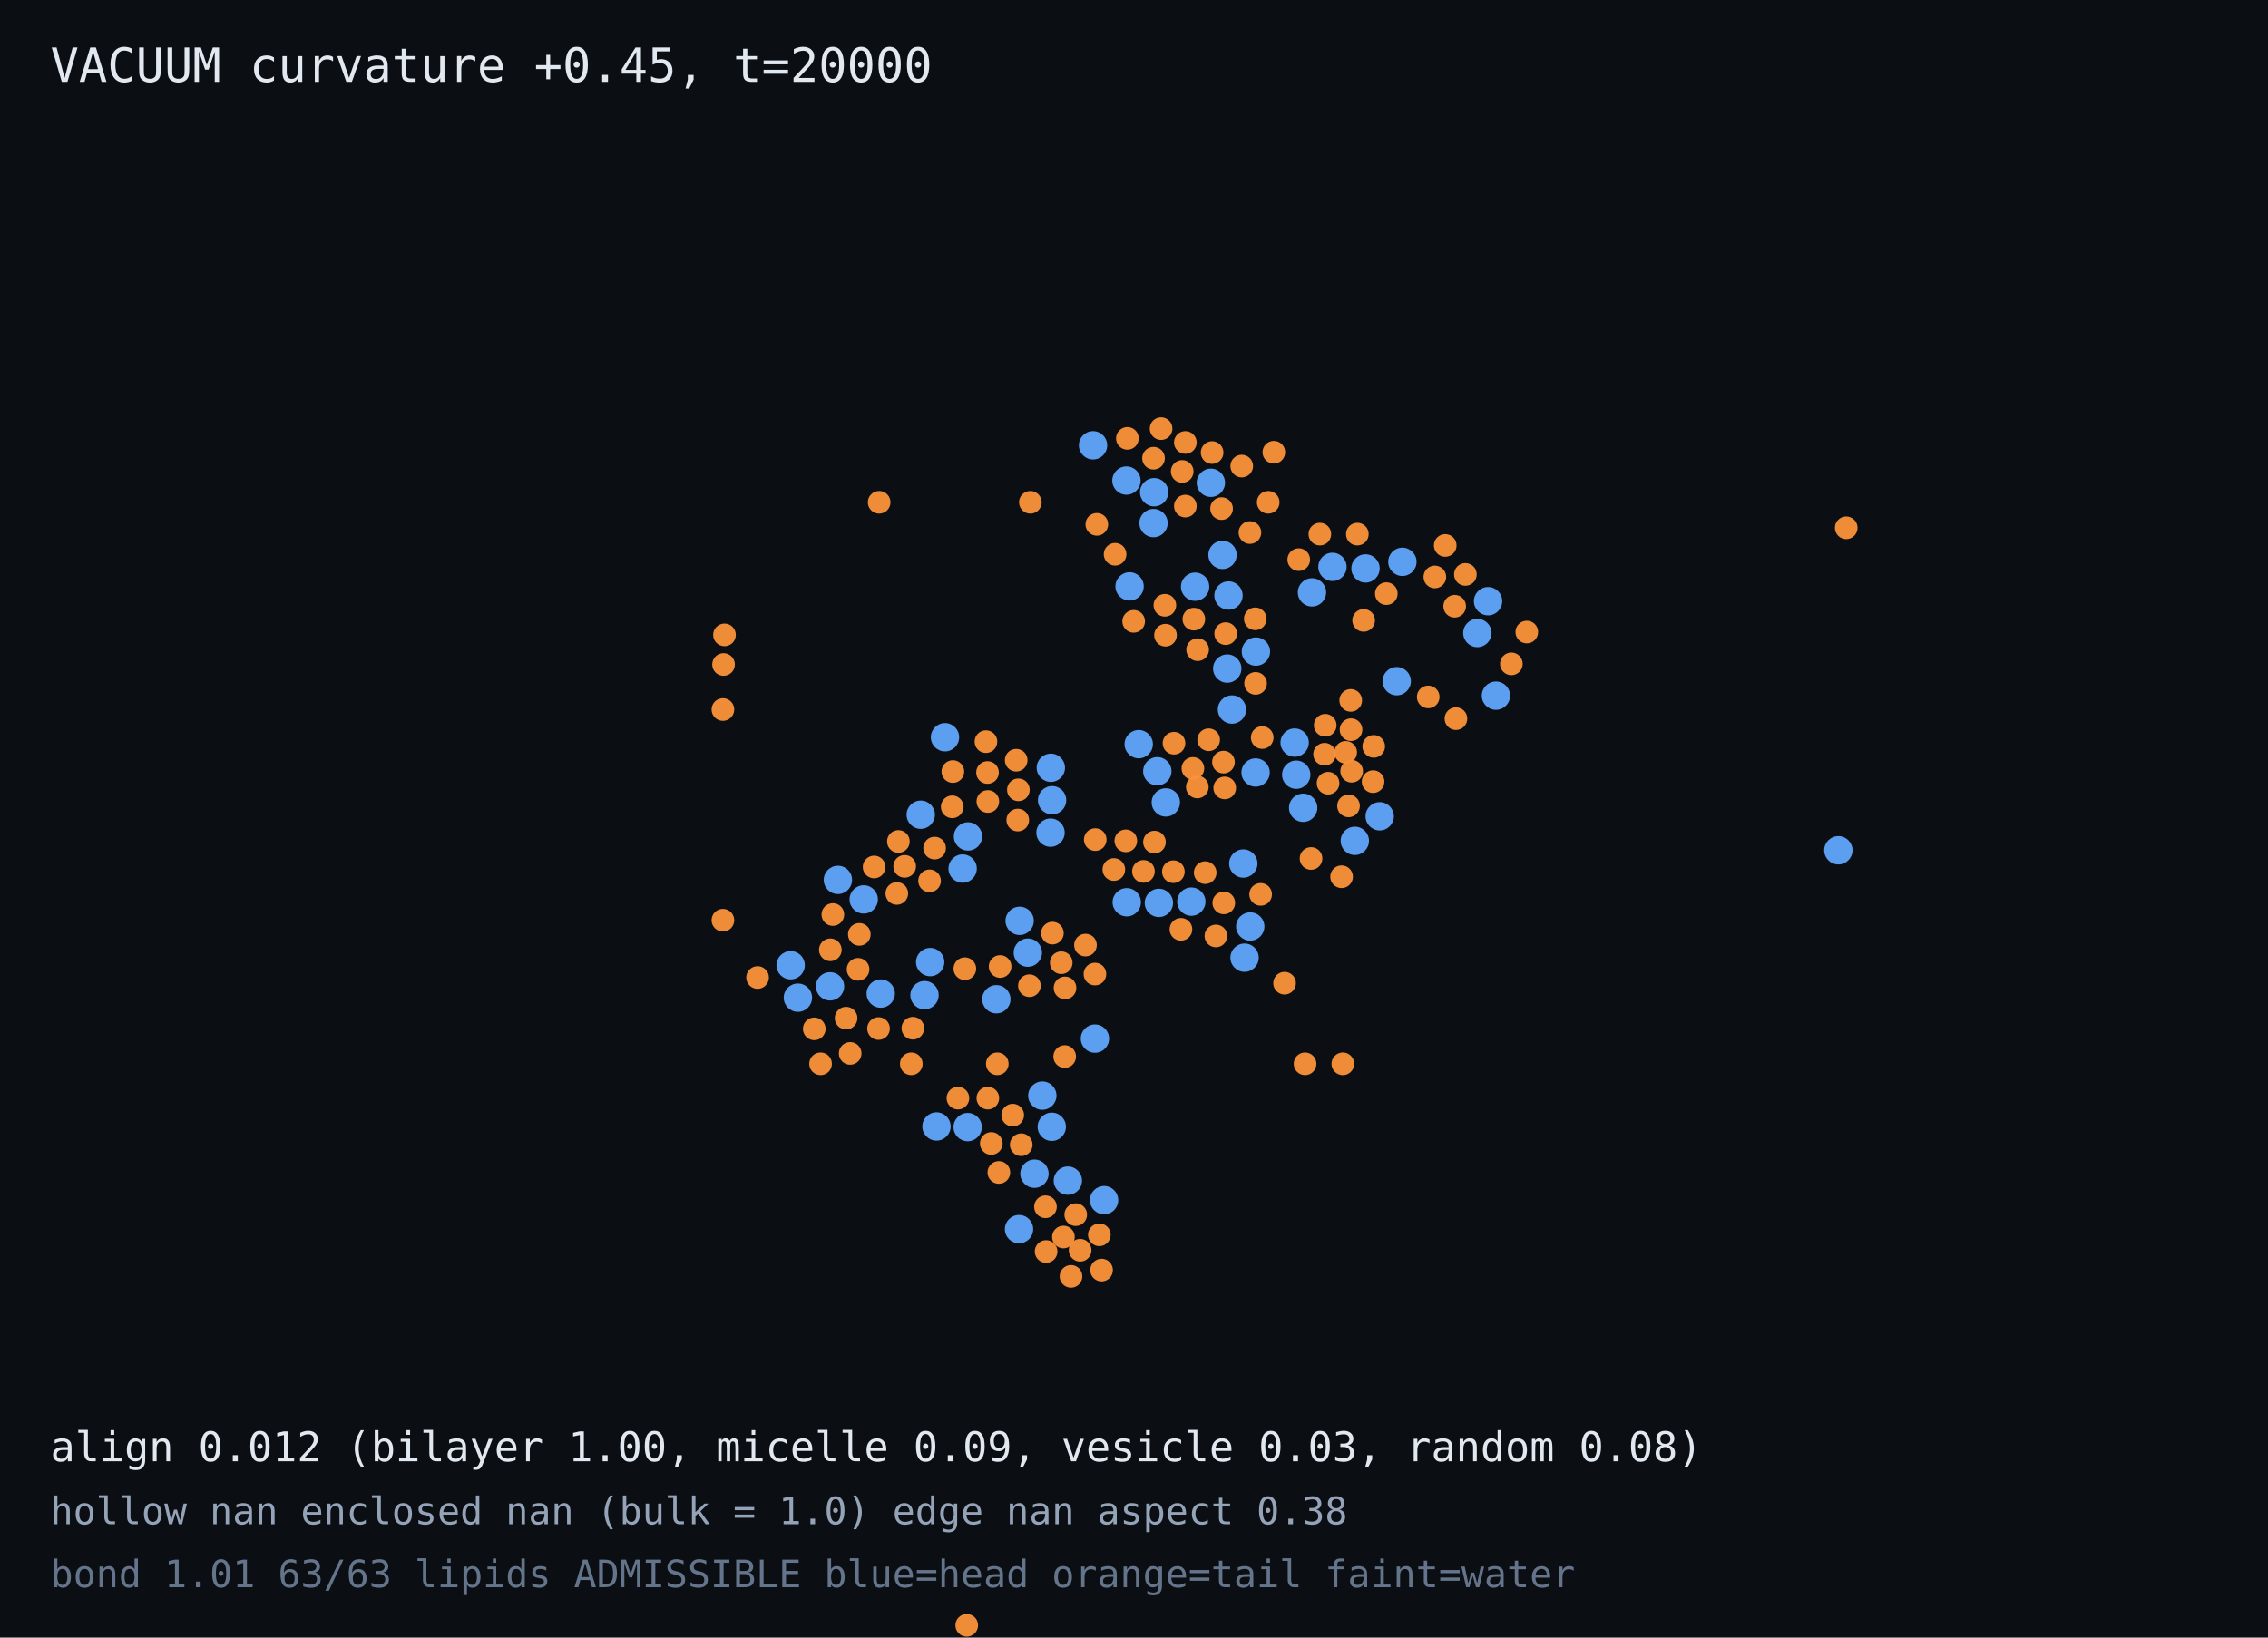
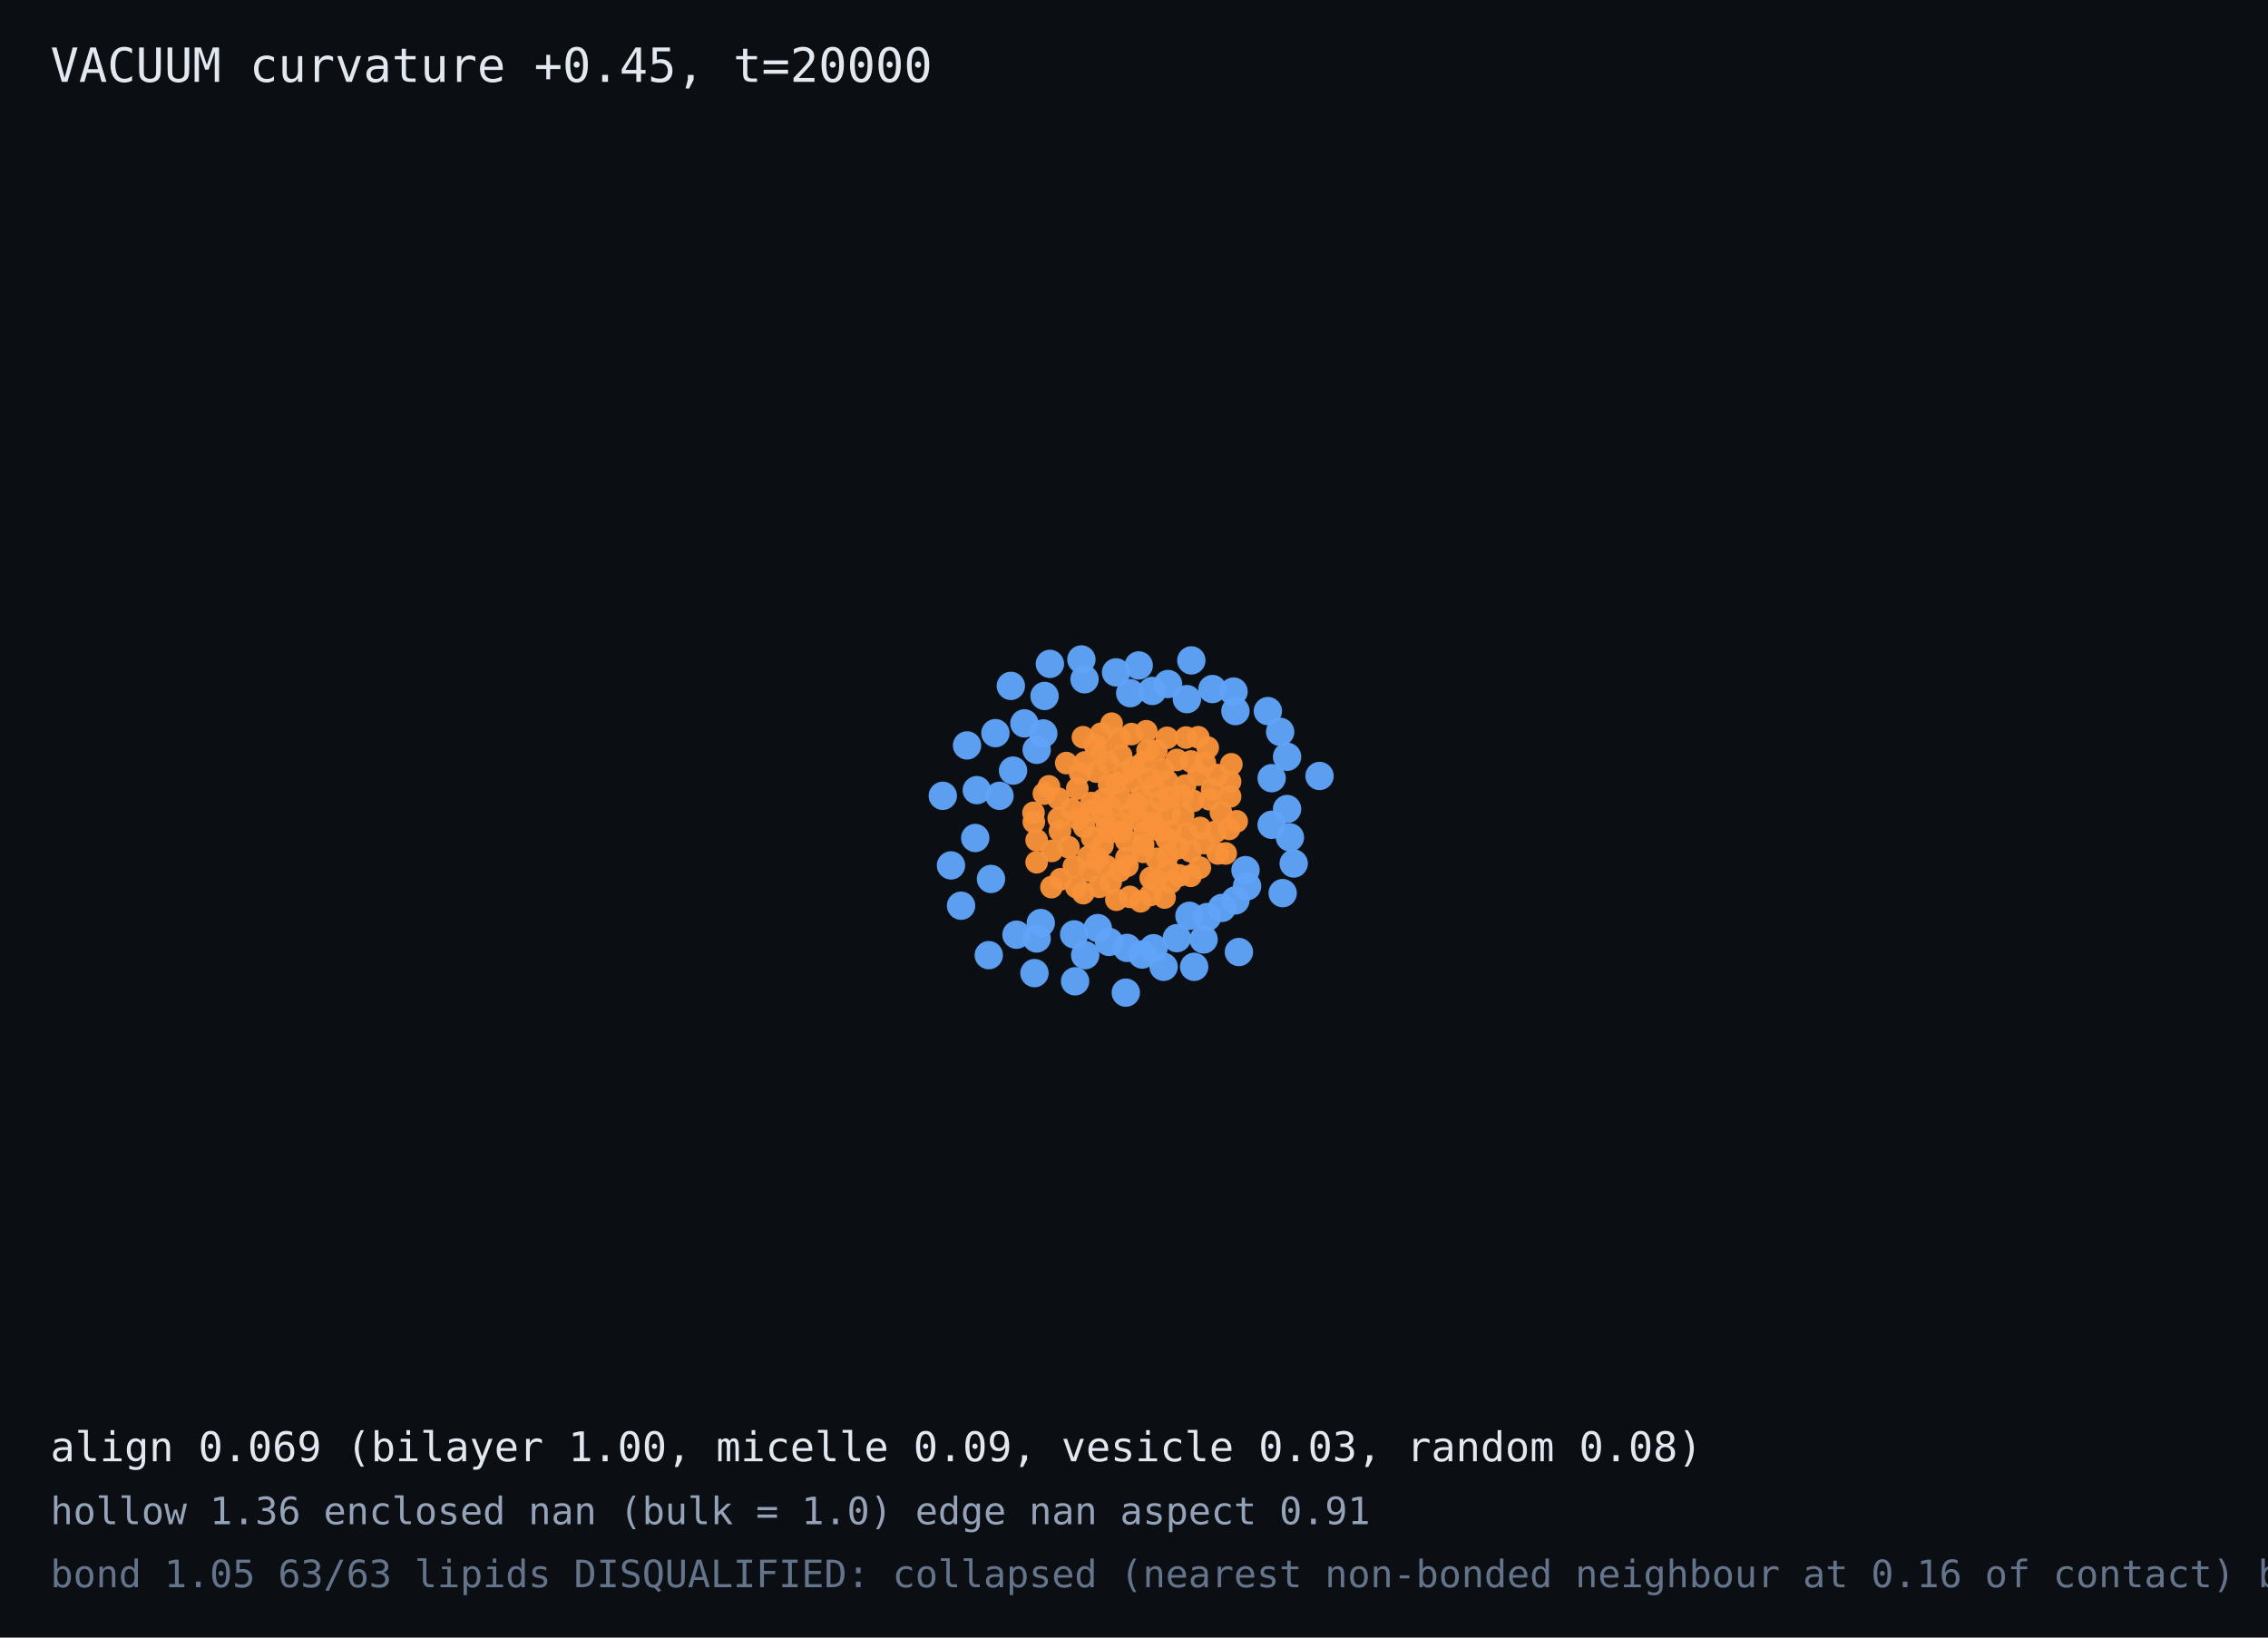
<svg xmlns="http://www.w3.org/2000/svg" width="720" height="520">
  <rect width="720" height="520" fill="#0b0e13" />
-   <circle cx="334.0" cy="254.1" r="4.5" fill="#60a5fa" opacity="0.95" />
-   <circle cx="323.3" cy="250.8" r="3.6" fill="#f9923a" opacity="0.95" />
-   <circle cx="313.5" cy="245.3" r="3.6" fill="#f9923a" opacity="0.95" />
-   <circle cx="430.1" cy="267.0" r="4.5" fill="#60a5fa" opacity="0.95" />
-   <circle cx="428.1" cy="255.9" r="3.6" fill="#f9923a" opacity="0.95" />
-   <circle cx="429.1" cy="244.9" r="3.6" fill="#f9923a" opacity="0.95" />
-   <circle cx="316.3" cy="317.3" r="4.5" fill="#60a5fa" opacity="0.95" />
-   <circle cx="326.8" cy="313.0" r="3.6" fill="#f9923a" opacity="0.95" />
-   <circle cx="338.1" cy="313.7" r="3.6" fill="#f9923a" opacity="0.95" />
-   <circle cx="333.6" cy="243.8" r="4.5" fill="#60a5fa" opacity="0.95" />
-   <circle cx="322.6" cy="241.4" r="3.6" fill="#f9923a" opacity="0.95" />
-   <circle cx="313.0" cy="235.5" r="3.6" fill="#f9923a" opacity="0.95" />
-   <circle cx="330.9" cy="347.9" r="4.5" fill="#60a5fa" opacity="0.95" />
-   <circle cx="321.5" cy="354.1" r="3.6" fill="#f9923a" opacity="0.95" />
-   <circle cx="314.7" cy="363.1" r="3.6" fill="#f9923a" opacity="0.95" />
-   <circle cx="395.1" cy="304.1" r="4.5" fill="#60a5fa" opacity="0.95" />
-   <circle cx="386.0" cy="297.2" r="3.6" fill="#f9923a" opacity="0.95" />
-   <circle cx="374.9" cy="295.1" r="3.6" fill="#f9923a" opacity="0.95" />
-   <circle cx="305.6" cy="275.8" r="4.5" fill="#60a5fa" opacity="0.95" />
-   <circle cx="295.1" cy="279.7" r="3.6" fill="#f9923a" opacity="0.95" />
-   <circle cx="284.7" cy="283.7" r="3.6" fill="#f9923a" opacity="0.95" />
-   <circle cx="443.4" cy="216.3" r="4.5" fill="#60a5fa" opacity="0.95" />
-   <circle cx="453.4" cy="221.3" r="3.6" fill="#f9923a" opacity="0.95" />
-   <circle cx="462.2" cy="228.2" r="3.6" fill="#f9923a" opacity="0.95" />
-   <circle cx="472.4" cy="190.9" r="4.5" fill="#60a5fa" opacity="0.95" />
-   <circle cx="465.2" cy="182.4" r="3.6" fill="#f9923a" opacity="0.95" />
-   <circle cx="458.8" cy="173.2" r="3.6" fill="#f9923a" opacity="0.95" />
-   <circle cx="391.1" cy="225.3" r="4.5" fill="#60a5fa" opacity="0.95" />
-   <circle cx="398.6" cy="217.0" r="3.6" fill="#f9923a" opacity="0.95" />
-   <circle cx="229.7" cy="211.0" r="3.6" fill="#f9923a" opacity="0.95" />
-   <circle cx="361.5" cy="236.3" r="4.5" fill="#60a5fa" opacity="0.95" />
-   <circle cx="372.7" cy="236.0" r="3.6" fill="#f9923a" opacity="0.95" />
-   <circle cx="383.7" cy="234.9" r="3.6" fill="#f9923a" opacity="0.95" />
-   <circle cx="253.3" cy="316.8" r="4.5" fill="#60a5fa" opacity="0.95" />
-   <circle cx="258.5" cy="326.7" r="3.6" fill="#f9923a" opacity="0.95" />
-   <circle cx="260.5" cy="337.8" r="3.6" fill="#f9923a" opacity="0.95" />
-   <circle cx="396.9" cy="294.2" r="4.5" fill="#60a5fa" opacity="0.95" />
-   <circle cx="388.5" cy="286.7" r="3.6" fill="#f9923a" opacity="0.95" />
-   <circle cx="382.6" cy="277.1" r="3.6" fill="#f9923a" opacity="0.95" />
-   <circle cx="307.2" cy="357.9" r="4.5" fill="#60a5fa" opacity="0.95" />
-   <circle cx="313.6" cy="348.7" r="3.6" fill="#f9923a" opacity="0.95" />
-   <circle cx="316.6" cy="337.8" r="3.6" fill="#f9923a" opacity="0.95" />
-   <circle cx="333.9" cy="357.8" r="4.5" fill="#60a5fa" opacity="0.95" />
-   <circle cx="324.2" cy="363.5" r="3.6" fill="#f9923a" opacity="0.95" />
-   <circle cx="317.1" cy="372.3" r="3.6" fill="#f9923a" opacity="0.95" />
-   <circle cx="357.6" cy="152.6" r="4.5" fill="#60a5fa" opacity="0.95" />
-   <circle cx="366.2" cy="145.5" r="3.6" fill="#f9923a" opacity="0.95" />
-   <circle cx="376.3" cy="140.5" r="3.6" fill="#f9923a" opacity="0.95" />
-   <circle cx="279.6" cy="315.5" r="4.5" fill="#60a5fa" opacity="0.95" />
-   <circle cx="278.9" cy="326.6" r="3.6" fill="#f9923a" opacity="0.95" />
-   <circle cx="279.1" cy="159.5" r="3.6" fill="#f9923a" opacity="0.95" />
-   <circle cx="433.5" cy="180.5" r="4.5" fill="#60a5fa" opacity="0.95" />
-   <circle cx="430.9" cy="169.6" r="3.6" fill="#f9923a" opacity="0.95" />
-   <circle cx="426.3" cy="337.8" r="3.6" fill="#f9923a" opacity="0.95" />
-   <circle cx="366.4" cy="156.3" r="4.5" fill="#60a5fa" opacity="0.95" />
-   <circle cx="375.3" cy="149.7" r="3.6" fill="#f9923a" opacity="0.95" />
-   <circle cx="384.8" cy="143.7" r="3.6" fill="#f9923a" opacity="0.95" />
-   <circle cx="263.5" cy="313.2" r="4.5" fill="#60a5fa" opacity="0.95" />
-   <circle cx="268.6" cy="323.3" r="3.6" fill="#f9923a" opacity="0.95" />
-   <circle cx="269.9" cy="334.5" r="3.6" fill="#f9923a" opacity="0.95" />
-   <circle cx="398.6" cy="245.3" r="4.5" fill="#60a5fa" opacity="0.95" />
-   <circle cx="400.7" cy="234.2" r="3.6" fill="#f9923a" opacity="0.95" />
-   <circle cx="229.5" cy="225.3" r="3.6" fill="#f9923a" opacity="0.95" />
-   <circle cx="297.3" cy="357.7" r="4.5" fill="#60a5fa" opacity="0.95" />
-   <circle cx="304.1" cy="348.7" r="3.6" fill="#f9923a" opacity="0.95" />
-   <circle cx="306.9" cy="516.1" r="3.6" fill="#f9923a" opacity="0.95" />
-   <circle cx="583.6" cy="270.0" r="4.5" fill="#60a5fa" opacity="0.95" />
-   <circle cx="416.2" cy="272.6" r="3.6" fill="#f9923a" opacity="0.95" />
-   <circle cx="425.9" cy="278.4" r="3.6" fill="#f9923a" opacity="0.95" />
-   <circle cx="292.3" cy="258.7" r="4.5" fill="#60a5fa" opacity="0.95" />
-   <circle cx="285.2" cy="267.2" r="3.6" fill="#f9923a" opacity="0.95" />
-   <circle cx="277.5" cy="275.3" r="3.6" fill="#f9923a" opacity="0.95" />
-   <circle cx="274.2" cy="285.6" r="4.5" fill="#60a5fa" opacity="0.95" />
-   <circle cx="272.8" cy="296.7" r="3.6" fill="#f9923a" opacity="0.95" />
-   <circle cx="272.4" cy="307.8" r="3.6" fill="#f9923a" opacity="0.95" />
-   <circle cx="326.3" cy="302.5" r="4.5" fill="#60a5fa" opacity="0.95" />
-   <circle cx="336.9" cy="305.7" r="3.6" fill="#f9923a" opacity="0.95" />
-   <circle cx="347.6" cy="309.3" r="3.6" fill="#f9923a" opacity="0.95" />
-   <circle cx="350.5" cy="381.1" r="4.5" fill="#60a5fa" opacity="0.95" />
-   <circle cx="349.0" cy="392.1" r="3.6" fill="#f9923a" opacity="0.95" />
-   <circle cx="349.7" cy="403.3" r="3.6" fill="#f9923a" opacity="0.95" />
-   <circle cx="347.6" cy="329.8" r="4.5" fill="#60a5fa" opacity="0.95" />
-   <circle cx="338.0" cy="335.5" r="3.6" fill="#f9923a" opacity="0.95" />
-   <circle cx="327.1" cy="159.5" r="3.6" fill="#f9923a" opacity="0.95" />
-   <circle cx="378.2" cy="286.3" r="4.5" fill="#60a5fa" opacity="0.95" />
-   <circle cx="372.5" cy="276.8" r="3.6" fill="#f9923a" opacity="0.95" />
-   <circle cx="366.5" cy="267.4" r="3.6" fill="#f9923a" opacity="0.95" />
-   <circle cx="390.0" cy="189.1" r="4.5" fill="#60a5fa" opacity="0.95" />
-   <circle cx="398.5" cy="196.5" r="3.6" fill="#f9923a" opacity="0.95" />
-   <circle cx="230.0" cy="201.6" r="3.6" fill="#f9923a" opacity="0.95" />
-   <circle cx="413.7" cy="256.5" r="4.5" fill="#60a5fa" opacity="0.95" />
-   <circle cx="421.6" cy="248.7" r="3.6" fill="#f9923a" opacity="0.95" />
-   <circle cx="427.2" cy="238.9" r="3.6" fill="#f9923a" opacity="0.95" />
-   <circle cx="293.5" cy="316.0" r="4.5" fill="#60a5fa" opacity="0.95" />
-   <circle cx="289.8" cy="326.5" r="3.6" fill="#f9923a" opacity="0.95" />
-   <circle cx="289.3" cy="337.8" r="3.6" fill="#f9923a" opacity="0.95" />
-   <circle cx="300.0" cy="234.1" r="4.5" fill="#60a5fa" opacity="0.95" />
-   <circle cx="302.5" cy="245.0" r="3.6" fill="#f9923a" opacity="0.95" />
-   <circle cx="302.3" cy="256.2" r="3.6" fill="#f9923a" opacity="0.95" />
-   <circle cx="333.5" cy="264.4" r="4.5" fill="#60a5fa" opacity="0.95" />
-   <circle cx="323.1" cy="260.4" r="3.6" fill="#f9923a" opacity="0.95" />
-   <circle cx="313.6" cy="254.5" r="3.6" fill="#f9923a" opacity="0.95" />
-   <circle cx="474.9" cy="220.9" r="4.5" fill="#60a5fa" opacity="0.95" />
-   <circle cx="479.8" cy="210.8" r="3.6" fill="#f9923a" opacity="0.95" />
-   <circle cx="484.7" cy="200.7" r="3.6" fill="#f9923a" opacity="0.95" />
-   <circle cx="370.1" cy="254.8" r="4.5" fill="#60a5fa" opacity="0.95" />
-   <circle cx="380.1" cy="249.9" r="3.6" fill="#f9923a" opacity="0.95" />
-   <circle cx="388.4" cy="242.0" r="3.6" fill="#f9923a" opacity="0.95" />
-   <circle cx="347.0" cy="141.4" r="4.5" fill="#60a5fa" opacity="0.95" />
-   <circle cx="357.9" cy="139.2" r="3.6" fill="#f9923a" opacity="0.95" />
-   <circle cx="368.6" cy="136.1" r="3.6" fill="#f9923a" opacity="0.95" />
-   <circle cx="367.4" cy="244.9" r="4.5" fill="#60a5fa" opacity="0.95" />
-   <circle cx="378.7" cy="244.0" r="3.6" fill="#f9923a" opacity="0.95" />
-   <circle cx="388.8" cy="250.2" r="3.6" fill="#f9923a" opacity="0.95" />
-   <circle cx="394.7" cy="274.2" r="4.5" fill="#60a5fa" opacity="0.95" />
-   <circle cx="400.2" cy="284.0" r="3.6" fill="#f9923a" opacity="0.95" />
-   <circle cx="229.5" cy="292.2" r="3.6" fill="#f9923a" opacity="0.95" />
-   <circle cx="384.4" cy="153.3" r="4.5" fill="#60a5fa" opacity="0.95" />
-   <circle cx="394.2" cy="148.0" r="3.6" fill="#f9923a" opacity="0.95" />
-   <circle cx="404.4" cy="143.6" r="3.6" fill="#f9923a" opacity="0.95" />
-   <circle cx="438.0" cy="259.2" r="4.5" fill="#60a5fa" opacity="0.95" />
-   <circle cx="435.9" cy="248.2" r="3.6" fill="#f9923a" opacity="0.95" />
-   <circle cx="436.1" cy="237.0" r="3.6" fill="#f9923a" opacity="0.95" />
-   <circle cx="328.4" cy="372.7" r="4.5" fill="#60a5fa" opacity="0.95" />
-   <circle cx="331.9" cy="383.2" r="3.6" fill="#f9923a" opacity="0.95" />
-   <circle cx="337.6" cy="392.8" r="3.6" fill="#f9923a" opacity="0.95" />
-   <circle cx="295.3" cy="305.5" r="4.5" fill="#60a5fa" opacity="0.95" />
-   <circle cx="306.3" cy="307.6" r="3.6" fill="#f9923a" opacity="0.95" />
-   <circle cx="317.5" cy="306.9" r="3.6" fill="#f9923a" opacity="0.95" />
-   <circle cx="411.5" cy="246.0" r="4.5" fill="#60a5fa" opacity="0.95" />
-   <circle cx="420.5" cy="239.5" r="3.6" fill="#f9923a" opacity="0.95" />
-   <circle cx="428.9" cy="231.7" r="3.6" fill="#f9923a" opacity="0.95" />
-   <circle cx="357.7" cy="286.5" r="4.5" fill="#60a5fa" opacity="0.95" />
-   <circle cx="353.6" cy="276.1" r="3.6" fill="#f9923a" opacity="0.95" />
-   <circle cx="347.7" cy="266.6" r="3.6" fill="#f9923a" opacity="0.95" />
-   <circle cx="416.5" cy="188.1" r="4.5" fill="#60a5fa" opacity="0.95" />
-   <circle cx="412.3" cy="177.7" r="3.6" fill="#f9923a" opacity="0.95" />
-   <circle cx="586.1" cy="167.6" r="3.6" fill="#f9923a" opacity="0.95" />
-   <circle cx="266.0" cy="279.4" r="4.5" fill="#60a5fa" opacity="0.95" />
-   <circle cx="264.4" cy="290.4" r="3.6" fill="#f9923a" opacity="0.95" />
-   <circle cx="263.6" cy="301.6" r="3.6" fill="#f9923a" opacity="0.95" />
-   <circle cx="366.2" cy="166.1" r="4.5" fill="#60a5fa" opacity="0.95" />
-   <circle cx="376.3" cy="160.7" r="3.6" fill="#f9923a" opacity="0.95" />
-   <circle cx="387.8" cy="161.5" r="3.6" fill="#f9923a" opacity="0.95" />
-   <circle cx="323.5" cy="390.3" r="4.5" fill="#60a5fa" opacity="0.95" />
-   <circle cx="332.1" cy="397.4" r="3.6" fill="#f9923a" opacity="0.95" />
-   <circle cx="340.0" cy="405.3" r="3.6" fill="#f9923a" opacity="0.95" />
-   <circle cx="358.6" cy="186.2" r="4.5" fill="#60a5fa" opacity="0.95" />
-   <circle cx="354.0" cy="176.0" r="3.6" fill="#f9923a" opacity="0.95" />
-   <circle cx="348.2" cy="166.5" r="3.6" fill="#f9923a" opacity="0.95" />
-   <circle cx="379.4" cy="186.3" r="4.5" fill="#60a5fa" opacity="0.95" />
-   <circle cx="369.8" cy="192.2" r="3.6" fill="#f9923a" opacity="0.95" />
-   <circle cx="359.9" cy="197.3" r="3.6" fill="#f9923a" opacity="0.95" />
-   <circle cx="251.0" cy="306.5" r="4.5" fill="#60a5fa" opacity="0.95" />
-   <circle cx="240.5" cy="310.4" r="3.6" fill="#f9923a" opacity="0.95" />
-   <circle cx="407.8" cy="312.2" r="3.6" fill="#f9923a" opacity="0.95" />
-   <circle cx="469.0" cy="201.0" r="4.5" fill="#60a5fa" opacity="0.95" />
-   <circle cx="461.8" cy="192.5" r="3.6" fill="#f9923a" opacity="0.95" />
-   <circle cx="455.5" cy="183.2" r="3.6" fill="#f9923a" opacity="0.95" />
-   <circle cx="389.6" cy="212.3" r="4.5" fill="#60a5fa" opacity="0.95" />
-   <circle cx="380.2" cy="206.3" r="3.6" fill="#f9923a" opacity="0.95" />
-   <circle cx="370.0" cy="201.7" r="3.6" fill="#f9923a" opacity="0.95" />
-   <circle cx="323.7" cy="292.4" r="4.5" fill="#60a5fa" opacity="0.95" />
-   <circle cx="334.1" cy="296.3" r="3.6" fill="#f9923a" opacity="0.95" />
-   <circle cx="344.6" cy="300.1" r="3.6" fill="#f9923a" opacity="0.95" />
-   <circle cx="411.0" cy="235.8" r="4.5" fill="#60a5fa" opacity="0.95" />
-   <circle cx="420.7" cy="230.3" r="3.6" fill="#f9923a" opacity="0.95" />
-   <circle cx="428.8" cy="222.4" r="3.6" fill="#f9923a" opacity="0.95" />
-   <circle cx="339.0" cy="374.9" r="4.5" fill="#60a5fa" opacity="0.95" />
-   <circle cx="341.5" cy="385.7" r="3.6" fill="#f9923a" opacity="0.95" />
-   <circle cx="342.9" cy="397.0" r="3.6" fill="#f9923a" opacity="0.95" />
-   <circle cx="307.3" cy="265.6" r="4.5" fill="#60a5fa" opacity="0.95" />
-   <circle cx="296.7" cy="269.3" r="3.6" fill="#f9923a" opacity="0.95" />
-   <circle cx="287.2" cy="275.1" r="3.6" fill="#f9923a" opacity="0.95" />
-   <circle cx="445.2" cy="178.4" r="4.5" fill="#60a5fa" opacity="0.95" />
-   <circle cx="440.1" cy="188.5" r="3.6" fill="#f9923a" opacity="0.95" />
-   <circle cx="432.9" cy="197.0" r="3.6" fill="#f9923a" opacity="0.95" />
-   <circle cx="388.1" cy="176.2" r="4.5" fill="#60a5fa" opacity="0.95" />
-   <circle cx="396.8" cy="169.1" r="3.6" fill="#f9923a" opacity="0.95" />
-   <circle cx="402.6" cy="159.5" r="3.6" fill="#f9923a" opacity="0.95" />
-   <circle cx="398.7" cy="206.9" r="4.5" fill="#60a5fa" opacity="0.95" />
-   <circle cx="389.1" cy="201.2" r="3.6" fill="#f9923a" opacity="0.95" />
-   <circle cx="379.0" cy="196.6" r="3.6" fill="#f9923a" opacity="0.95" />
-   <circle cx="367.9" cy="286.7" r="4.5" fill="#60a5fa" opacity="0.95" />
-   <circle cx="363.0" cy="276.7" r="3.6" fill="#f9923a" opacity="0.95" />
-   <circle cx="357.4" cy="267.0" r="3.6" fill="#f9923a" opacity="0.95" />
-   <circle cx="423.0" cy="180.0" r="4.5" fill="#60a5fa" opacity="0.95" />
-   <circle cx="419.0" cy="169.6" r="3.6" fill="#f9923a" opacity="0.95" />
-   <circle cx="414.3" cy="337.8" r="3.6" fill="#f9923a" opacity="0.95" />
+   <circle cx="331.2" cy="232.9" r="4.5" fill="#60a5fa" opacity="0.95" />
+   <circle cx="357.0" cy="245.4" r="3.6" fill="#f9923a" opacity="0.95" />
+   <circle cx="382.5" cy="242.3" r="3.6" fill="#f9923a" opacity="0.95" />
+   <circle cx="316.0" cy="232.8" r="4.5" fill="#60a5fa" opacity="0.95" />
+   <circle cx="336.0" cy="253.6" r="3.6" fill="#f9923a" opacity="0.95" />
+   <circle cx="336.7" cy="279.2" r="3.6" fill="#f9923a" opacity="0.95" />
+   <circle cx="358.8" cy="220.1" r="4.5" fill="#60a5fa" opacity="0.95" />
+   <circle cx="354.2" cy="248.7" r="3.6" fill="#f9923a" opacity="0.95" />
+   <circle cx="348.5" cy="272.6" r="3.6" fill="#f9923a" opacity="0.95" />
+   <circle cx="362.6" cy="303.1" r="4.5" fill="#60a5fa" opacity="0.95" />
+   <circle cx="378.0" cy="278.1" r="3.6" fill="#f9923a" opacity="0.95" />
+   <circle cx="375.3" cy="252.6" r="3.6" fill="#f9923a" opacity="0.95" />
+   <circle cx="408.6" cy="240.3" r="4.5" fill="#60a5fa" opacity="0.95" />
+   <circle cx="380.5" cy="246.0" r="3.6" fill="#f9923a" opacity="0.95" />
+   <circle cx="359.0" cy="258.0" r="3.6" fill="#f9923a" opacity="0.95" />
+   <circle cx="407.2" cy="283.6" r="4.5" fill="#60a5fa" opacity="0.95" />
+   <circle cx="385.9" cy="264.1" r="3.6" fill="#f9923a" opacity="0.95" />
+   <circle cx="366.1" cy="249.8" r="3.6" fill="#f9923a" opacity="0.95" />
+   <circle cx="395.4" cy="276.3" r="4.5" fill="#60a5fa" opacity="0.95" />
+   <circle cx="368.1" cy="263.7" r="3.6" fill="#f9923a" opacity="0.95" />
+   <circle cx="342.3" cy="260.1" r="3.6" fill="#f9923a" opacity="0.95" />
+   <circle cx="384.9" cy="218.8" r="4.5" fill="#60a5fa" opacity="0.95" />
+   <circle cx="386.4" cy="246.1" r="3.6" fill="#f9923a" opacity="0.95" />
+   <circle cx="389.1" cy="271.0" r="3.6" fill="#f9923a" opacity="0.95" />
+   <circle cx="392.2" cy="285.9" r="4.5" fill="#60a5fa" opacity="0.95" />
+   <circle cx="371.7" cy="263.9" r="3.6" fill="#f9923a" opacity="0.95" />
+   <circle cx="346.5" cy="255.0" r="3.6" fill="#f9923a" opacity="0.95" />
+   <circle cx="330.4" cy="293.1" r="4.5" fill="#60a5fa" opacity="0.95" />
+   <circle cx="355.5" cy="276.5" r="3.6" fill="#f9923a" opacity="0.95" />
+   <circle cx="352.1" cy="249.1" r="3.6" fill="#f9923a" opacity="0.95" />
+   <circle cx="377.6" cy="290.8" r="4.5" fill="#60a5fa" opacity="0.95" />
+   <circle cx="363.4" cy="264.3" r="3.6" fill="#f9923a" opacity="0.95" />
+   <circle cx="364.3" cy="238.3" r="3.6" fill="#f9923a" opacity="0.95" />
+   <circle cx="321.6" cy="244.7" r="4.5" fill="#60a5fa" opacity="0.95" />
+   <circle cx="333.9" cy="270.2" r="3.6" fill="#f9923a" opacity="0.95" />
+   <circle cx="354.4" cy="285.7" r="3.6" fill="#f9923a" opacity="0.95" />
+   <circle cx="341.3" cy="311.6" r="4.5" fill="#60a5fa" opacity="0.95" />
+   <circle cx="341.7" cy="281.7" r="3.6" fill="#f9923a" opacity="0.95" />
+   <circle cx="328.2" cy="261.0" r="3.6" fill="#f9923a" opacity="0.95" />
+   <circle cx="333.3" cy="210.8" r="4.5" fill="#60a5fa" opacity="0.95" />
+   <circle cx="349.5" cy="233.0" r="3.6" fill="#f9923a" opacity="0.95" />
+   <circle cx="370.5" cy="248.0" r="3.6" fill="#f9923a" opacity="0.95" />
+   <circle cx="391.6" cy="219.6" r="4.5" fill="#60a5fa" opacity="0.95" />
+   <circle cx="390.5" cy="248.2" r="3.6" fill="#f9923a" opacity="0.95" />
+   <circle cx="378.0" cy="270.3" r="3.6" fill="#f9923a" opacity="0.95" />
+   <circle cx="366.2" cy="301.1" r="4.5" fill="#60a5fa" opacity="0.95" />
+   <circle cx="367.2" cy="272.7" r="3.6" fill="#f9923a" opacity="0.95" />
+   <circle cx="384.0" cy="253.8" r="3.6" fill="#f9923a" opacity="0.95" />
+   <circle cx="344.5" cy="303.3" r="4.5" fill="#60a5fa" opacity="0.95" />
+   <circle cx="351.3" cy="275.1" r="3.6" fill="#f9923a" opacity="0.95" />
+   <circle cx="342.0" cy="250.4" r="3.6" fill="#f9923a" opacity="0.95" />
+   <circle cx="348.5" cy="294.7" r="4.5" fill="#60a5fa" opacity="0.95" />
+   <circle cx="346.7" cy="266.0" r="3.6" fill="#f9923a" opacity="0.95" />
+   <circle cx="338.5" cy="242.3" r="3.6" fill="#f9923a" opacity="0.95" />
+   <circle cx="379.1" cy="307.0" r="4.5" fill="#60a5fa" opacity="0.95" />
+   <circle cx="366.9" cy="279.8" r="3.6" fill="#f9923a" opacity="0.95" />
+   <circle cx="368.7" cy="254.4" r="3.6" fill="#f9923a" opacity="0.95" />
+   <circle cx="305.1" cy="287.6" r="4.5" fill="#60a5fa" opacity="0.95" />
+   <circle cx="329.1" cy="273.8" r="3.6" fill="#f9923a" opacity="0.95" />
+   <circle cx="351.4" cy="262.6" r="3.6" fill="#f9923a" opacity="0.95" />
+   <circle cx="410.7" cy="274.2" r="4.5" fill="#60a5fa" opacity="0.95" />
+   <circle cx="382.4" cy="267.7" r="3.6" fill="#f9923a" opacity="0.95" />
+   <circle cx="362.4" cy="252.9" r="3.6" fill="#f9923a" opacity="0.95" />
+   <circle cx="361.5" cy="211.3" r="4.5" fill="#60a5fa" opacity="0.95" />
+   <circle cx="349.9" cy="238.5" r="3.6" fill="#f9923a" opacity="0.95" />
+   <circle cx="352.2" cy="264.4" r="3.6" fill="#f9923a" opacity="0.95" />
+   <circle cx="322.7" cy="296.8" r="4.5" fill="#60a5fa" opacity="0.95" />
+   <circle cx="349.0" cy="281.6" r="3.6" fill="#f9923a" opacity="0.95" />
+   <circle cx="350.2" cy="253.9" r="3.6" fill="#f9923a" opacity="0.95" />
+   <circle cx="299.3" cy="252.7" r="4.5" fill="#60a5fa" opacity="0.95" />
+   <circle cx="328.1" cy="258.1" r="3.6" fill="#f9923a" opacity="0.95" />
+   <circle cx="345.9" cy="276.5" r="3.6" fill="#f9923a" opacity="0.95" />
+   <circle cx="365.8" cy="219.4" r="4.5" fill="#60a5fa" opacity="0.95" />
+   <circle cx="344.4" cy="242.1" r="3.6" fill="#f9923a" opacity="0.95" />
+   <circle cx="350.0" cy="268.4" r="3.6" fill="#f9923a" opacity="0.95" />
+   <circle cx="357.4" cy="315.2" r="4.5" fill="#60a5fa" opacity="0.95" />
+   <circle cx="362.1" cy="286.2" r="3.6" fill="#f9923a" opacity="0.95" />
+   <circle cx="376.8" cy="264.7" r="3.6" fill="#f9923a" opacity="0.95" />
+   <circle cx="331.6" cy="221.0" r="4.5" fill="#60a5fa" opacity="0.95" />
+   <circle cx="355.4" cy="234.4" r="3.6" fill="#f9923a" opacity="0.95" />
+   <circle cx="378.1" cy="241.8" r="3.6" fill="#f9923a" opacity="0.95" />
+   <circle cx="352.1" cy="299.1" r="4.5" fill="#60a5fa" opacity="0.95" />
+   <circle cx="371.6" cy="280.2" r="3.6" fill="#f9923a" opacity="0.95" />
+   <circle cx="390.2" cy="263.2" r="3.6" fill="#f9923a" opacity="0.95" />
+   <circle cx="369.4" cy="307.0" r="4.5" fill="#60a5fa" opacity="0.95" />
+   <circle cx="374.4" cy="278.0" r="3.6" fill="#f9923a" opacity="0.95" />
+   <circle cx="371.2" cy="253.2" r="3.6" fill="#f9923a" opacity="0.95" />
+   <circle cx="408.6" cy="256.9" r="4.5" fill="#60a5fa" opacity="0.95" />
+   <circle cx="378.8" cy="254.3" r="3.6" fill="#f9923a" opacity="0.95" />
+   <circle cx="363.9" cy="232.2" r="3.6" fill="#f9923a" opacity="0.95" />
+   <circle cx="307.0" cy="236.7" r="4.5" fill="#60a5fa" opacity="0.95" />
+   <circle cx="331.4" cy="252.0" r="3.6" fill="#f9923a" opacity="0.95" />
+   <circle cx="345.5" cy="272.1" r="3.6" fill="#f9923a" opacity="0.95" />
+   <circle cx="325.2" cy="229.7" r="4.5" fill="#60a5fa" opacity="0.95" />
+   <circle cx="352.9" cy="229.8" r="3.6" fill="#f9923a" opacity="0.95" />
+   <circle cx="376.5" cy="234.2" r="3.6" fill="#f9923a" opacity="0.95" />
+   <circle cx="392.2" cy="225.8" r="4.5" fill="#60a5fa" opacity="0.95" />
+   <circle cx="376.2" cy="249.5" r="3.6" fill="#f9923a" opacity="0.95" />
+   <circle cx="380.9" cy="275.5" r="3.6" fill="#f9923a" opacity="0.95" />
+   <circle cx="393.3" cy="302.3" r="4.5" fill="#60a5fa" opacity="0.95" />
+   <circle cx="369.7" cy="285.0" r="3.6" fill="#f9923a" opacity="0.95" />
+   <circle cx="356.1" cy="264.1" r="3.6" fill="#f9923a" opacity="0.95" />
+   <circle cx="310.1" cy="250.9" r="4.5" fill="#60a5fa" opacity="0.95" />
+   <circle cx="336.1" cy="259.9" r="3.6" fill="#f9923a" opacity="0.95" />
+   <circle cx="357.9" cy="274.9" r="3.6" fill="#f9923a" opacity="0.95" />
+   <circle cx="329.1" cy="238.1" r="4.5" fill="#60a5fa" opacity="0.95" />
+   <circle cx="359.2" cy="248.0" r="3.6" fill="#f9923a" opacity="0.95" />
+   <circle cx="380.4" cy="234.1" r="3.6" fill="#f9923a" opacity="0.95" />
+   <circle cx="313.9" cy="303.3" r="4.5" fill="#60a5fa" opacity="0.95" />
+   <circle cx="333.8" cy="281.7" r="3.6" fill="#f9923a" opacity="0.95" />
+   <circle cx="357.6" cy="272.4" r="3.6" fill="#f9923a" opacity="0.95" />
+   <circle cx="370.8" cy="217.2" r="4.5" fill="#60a5fa" opacity="0.95" />
+   <circle cx="347.6" cy="236.6" r="3.6" fill="#f9923a" opacity="0.95" />
+   <circle cx="344.2" cy="262.6" r="3.6" fill="#f9923a" opacity="0.95" />
+   <circle cx="382.1" cy="298.3" r="4.5" fill="#60a5fa" opacity="0.95" />
+   <circle cx="370.8" cy="271.5" r="3.6" fill="#f9923a" opacity="0.95" />
+   <circle cx="364.9" cy="247.2" r="3.6" fill="#f9923a" opacity="0.95" />
+   <circle cx="343.3" cy="209.4" r="4.5" fill="#60a5fa" opacity="0.95" />
+   <circle cx="359.2" cy="233.1" r="3.6" fill="#f9923a" opacity="0.95" />
+   <circle cx="365.2" cy="257.5" r="3.6" fill="#f9923a" opacity="0.95" />
+   <circle cx="402.5" cy="225.8" r="4.5" fill="#60a5fa" opacity="0.95" />
+   <circle cx="390.5" cy="252.9" r="3.6" fill="#f9923a" opacity="0.95" />
+   <circle cx="366.0" cy="261.6" r="3.6" fill="#f9923a" opacity="0.95" />
+   <circle cx="376.8" cy="222.0" r="4.5" fill="#60a5fa" opacity="0.95" />
+   <circle cx="355.9" cy="239.9" r="3.6" fill="#f9923a" opacity="0.95" />
+   <circle cx="333.0" cy="249.7" r="3.6" fill="#f9923a" opacity="0.95" />
+   <circle cx="395.9" cy="281.4" r="4.5" fill="#60a5fa" opacity="0.95" />
+   <circle cx="370.4" cy="266.4" r="3.6" fill="#f9923a" opacity="0.95" />
+   <circle cx="346.4" cy="257.5" r="3.6" fill="#f9923a" opacity="0.95" />
+   <circle cx="317.3" cy="252.7" r="4.5" fill="#60a5fa" opacity="0.95" />
+   <circle cx="339.2" cy="269.0" r="3.6" fill="#f9923a" opacity="0.95" />
+   <circle cx="358.7" cy="284.8" r="3.6" fill="#f9923a" opacity="0.95" />
+   <circle cx="357.8" cy="301.0" r="4.5" fill="#60a5fa" opacity="0.95" />
+   <circle cx="370.8" cy="276.1" r="3.6" fill="#f9923a" opacity="0.95" />
+   <circle cx="387.6" cy="258.0" r="3.6" fill="#f9923a" opacity="0.95" />
+   <circle cx="328.4" cy="309.0" r="4.5" fill="#60a5fa" opacity="0.95" />
+   <circle cx="343.9" cy="283.6" r="3.6" fill="#f9923a" opacity="0.95" />
+   <circle cx="340.2" cy="257.0" r="3.6" fill="#f9923a" opacity="0.95" />
+   <circle cx="354.3" cy="213.5" r="4.5" fill="#60a5fa" opacity="0.95" />
+   <circle cx="351.5" cy="242.1" r="3.6" fill="#f9923a" opacity="0.95" />
+   <circle cx="357.5" cy="266.9" r="3.6" fill="#f9923a" opacity="0.95" />
+   <circle cx="409.5" cy="265.9" r="4.5" fill="#60a5fa" opacity="0.95" />
+   <circle cx="381.0" cy="262.9" r="3.6" fill="#f9923a" opacity="0.95" />
+   <circle cx="356.3" cy="261.5" r="3.6" fill="#f9923a" opacity="0.95" />
+   <circle cx="403.7" cy="247.1" r="4.5" fill="#60a5fa" opacity="0.95" />
+   <circle cx="373.6" cy="241.3" r="3.6" fill="#f9923a" opacity="0.95" />
+   <circle cx="352.7" cy="256.2" r="3.6" fill="#f9923a" opacity="0.95" />
+   <circle cx="373.6" cy="297.9" r="4.5" fill="#60a5fa" opacity="0.95" />
+   <circle cx="374.0" cy="269.3" r="3.6" fill="#f9923a" opacity="0.95" />
+   <circle cx="369.2" cy="244.3" r="3.6" fill="#f9923a" opacity="0.95" />
+   <circle cx="301.9" cy="274.8" r="4.5" fill="#60a5fa" opacity="0.95" />
+   <circle cx="329.1" cy="266.8" r="3.6" fill="#f9923a" opacity="0.95" />
+   <circle cx="342.9" cy="245.5" r="3.6" fill="#f9923a" opacity="0.95" />
+   <circle cx="329.1" cy="298.0" r="4.5" fill="#60a5fa" opacity="0.95" />
+   <circle cx="352.6" cy="280.1" r="3.6" fill="#f9923a" opacity="0.95" />
+   <circle cx="355.9" cy="253.8" r="3.6" fill="#f9923a" opacity="0.95" />
+   <circle cx="406.4" cy="232.4" r="4.5" fill="#60a5fa" opacity="0.95" />
+   <circle cx="384.8" cy="250.7" r="3.6" fill="#f9923a" opacity="0.95" />
+   <circle cx="361.9" cy="260.6" r="3.6" fill="#f9923a" opacity="0.95" />
+   <circle cx="403.7" cy="261.9" r="4.5" fill="#60a5fa" opacity="0.95" />
+   <circle cx="375.6" cy="258.8" r="3.6" fill="#f9923a" opacity="0.95" />
+   <circle cx="350.2" cy="259.0" r="3.6" fill="#f9923a" opacity="0.95" />
+   <circle cx="341.0" cy="296.7" r="4.5" fill="#60a5fa" opacity="0.95" />
+   <circle cx="365.2" cy="284.2" r="3.6" fill="#f9923a" opacity="0.95" />
+   <circle cx="386.6" cy="271.0" r="3.6" fill="#f9923a" opacity="0.95" />
+   <circle cx="314.6" cy="279.1" r="4.5" fill="#60a5fa" opacity="0.95" />
+   <circle cx="340.9" cy="275.2" r="3.6" fill="#f9923a" opacity="0.95" />
+   <circle cx="365.3" cy="278.8" r="3.6" fill="#f9923a" opacity="0.95" />
+   <circle cx="320.9" cy="217.8" r="4.5" fill="#60a5fa" opacity="0.95" />
+   <circle cx="343.8" cy="234.1" r="3.6" fill="#f9923a" opacity="0.95" />
+   <circle cx="370.5" cy="234.3" r="3.6" fill="#f9923a" opacity="0.95" />
+   <circle cx="344.3" cy="215.7" r="4.5" fill="#60a5fa" opacity="0.95" />
+   <circle cx="348.0" cy="245.0" r="3.6" fill="#f9923a" opacity="0.95" />
+   <circle cx="371.3" cy="258.4" r="3.6" fill="#f9923a" opacity="0.95" />
+   <circle cx="387.9" cy="288.3" r="4.5" fill="#60a5fa" opacity="0.95" />
+   <circle cx="362.9" cy="270.5" r="3.6" fill="#f9923a" opacity="0.95" />
+   <circle cx="359.9" cy="243.7" r="3.6" fill="#f9923a" opacity="0.95" />
+   <circle cx="378.2" cy="209.7" r="4.5" fill="#60a5fa" opacity="0.95" />
+   <circle cx="383.4" cy="237.4" r="3.6" fill="#f9923a" opacity="0.95" />
+   <circle cx="392.6" cy="260.8" r="3.6" fill="#f9923a" opacity="0.95" />
+   <circle cx="418.9" cy="246.4" r="4.5" fill="#60a5fa" opacity="0.95" />
+   <circle cx="390.9" cy="242.7" r="3.6" fill="#f9923a" opacity="0.95" />
+   <circle cx="367.1" cy="238.4" r="3.6" fill="#f9923a" opacity="0.95" />
+   <circle cx="383.2" cy="291.2" r="4.5" fill="#60a5fa" opacity="0.95" />
+   <circle cx="362.9" cy="268.2" r="3.6" fill="#f9923a" opacity="0.95" />
+   <circle cx="363.0" cy="242.1" r="3.6" fill="#f9923a" opacity="0.95" />
+   <circle cx="309.6" cy="266.1" r="4.5" fill="#60a5fa" opacity="0.95" />
+   <circle cx="336.5" cy="263.9" r="3.6" fill="#f9923a" opacity="0.95" />
+   <circle cx="360.8" cy="255.3" r="3.6" fill="#f9923a" opacity="0.95" />
  <text x="16" y="26" fill="#e2e8f0" font-family="monospace" font-size="15">VACUUM curvature +0.45, t=20000</text>
-   <text x="16" y="464" fill="#e2e8f0" font-family="monospace" font-size="13">align 0.012  (bilayer 1.00, micelle 0.09, vesicle 0.03, random 0.08)</text>
-   <text x="16" y="484" fill="#94a3b8" font-family="monospace" font-size="12">hollow nan   enclosed nan (bulk = 1.0)   edge nan   aspect 0.38</text>
-   <text x="16" y="504" fill="#64748b" font-family="monospace" font-size="12">bond 1.01   63/63 lipids   ADMISSIBLE   blue=head orange=tail faint=water</text>
+   <text x="16" y="464" fill="#e2e8f0" font-family="monospace" font-size="13">align 0.069  (bilayer 1.00, micelle 0.09, vesicle 0.03, random 0.08)</text>
+   <text x="16" y="484" fill="#94a3b8" font-family="monospace" font-size="12">hollow 1.36   enclosed nan (bulk = 1.0)   edge nan   aspect 0.91</text>
+   <text x="16" y="504" fill="#64748b" font-family="monospace" font-size="12">bond 1.05   63/63 lipids   DISQUALIFIED: collapsed (nearest non-bonded neighbour at 0.16 of contact)   blue=head orange=tail faint=water</text>
</svg>
